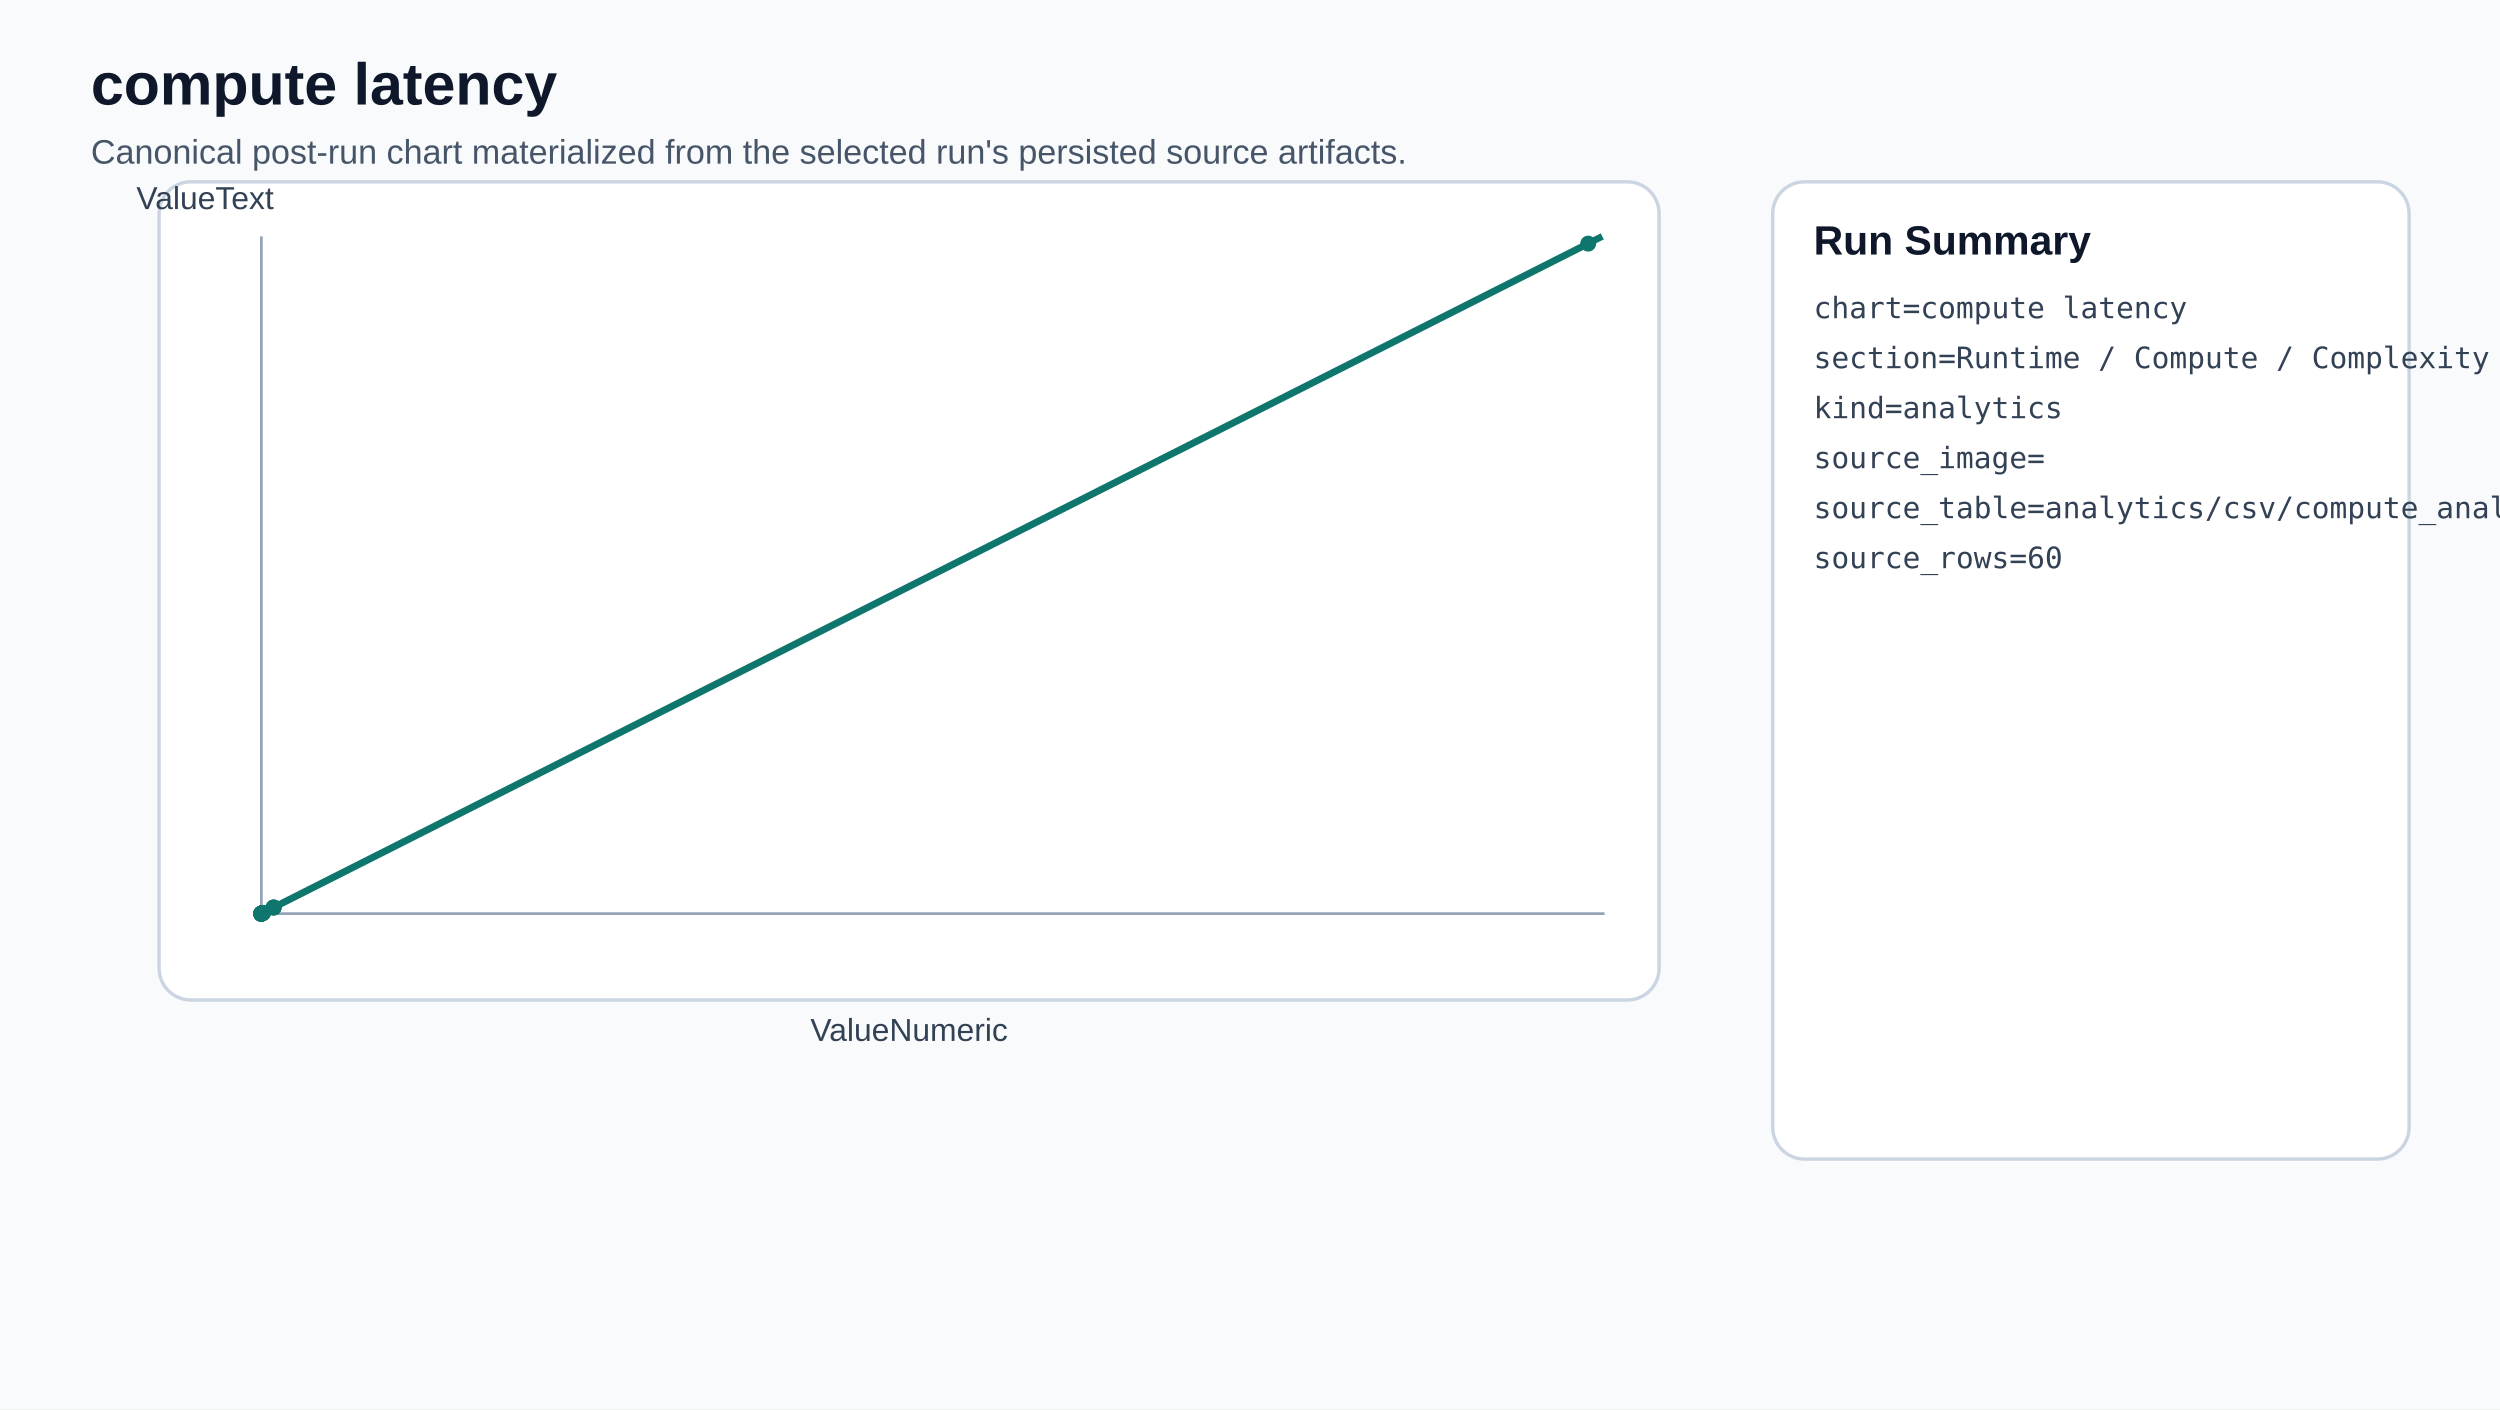
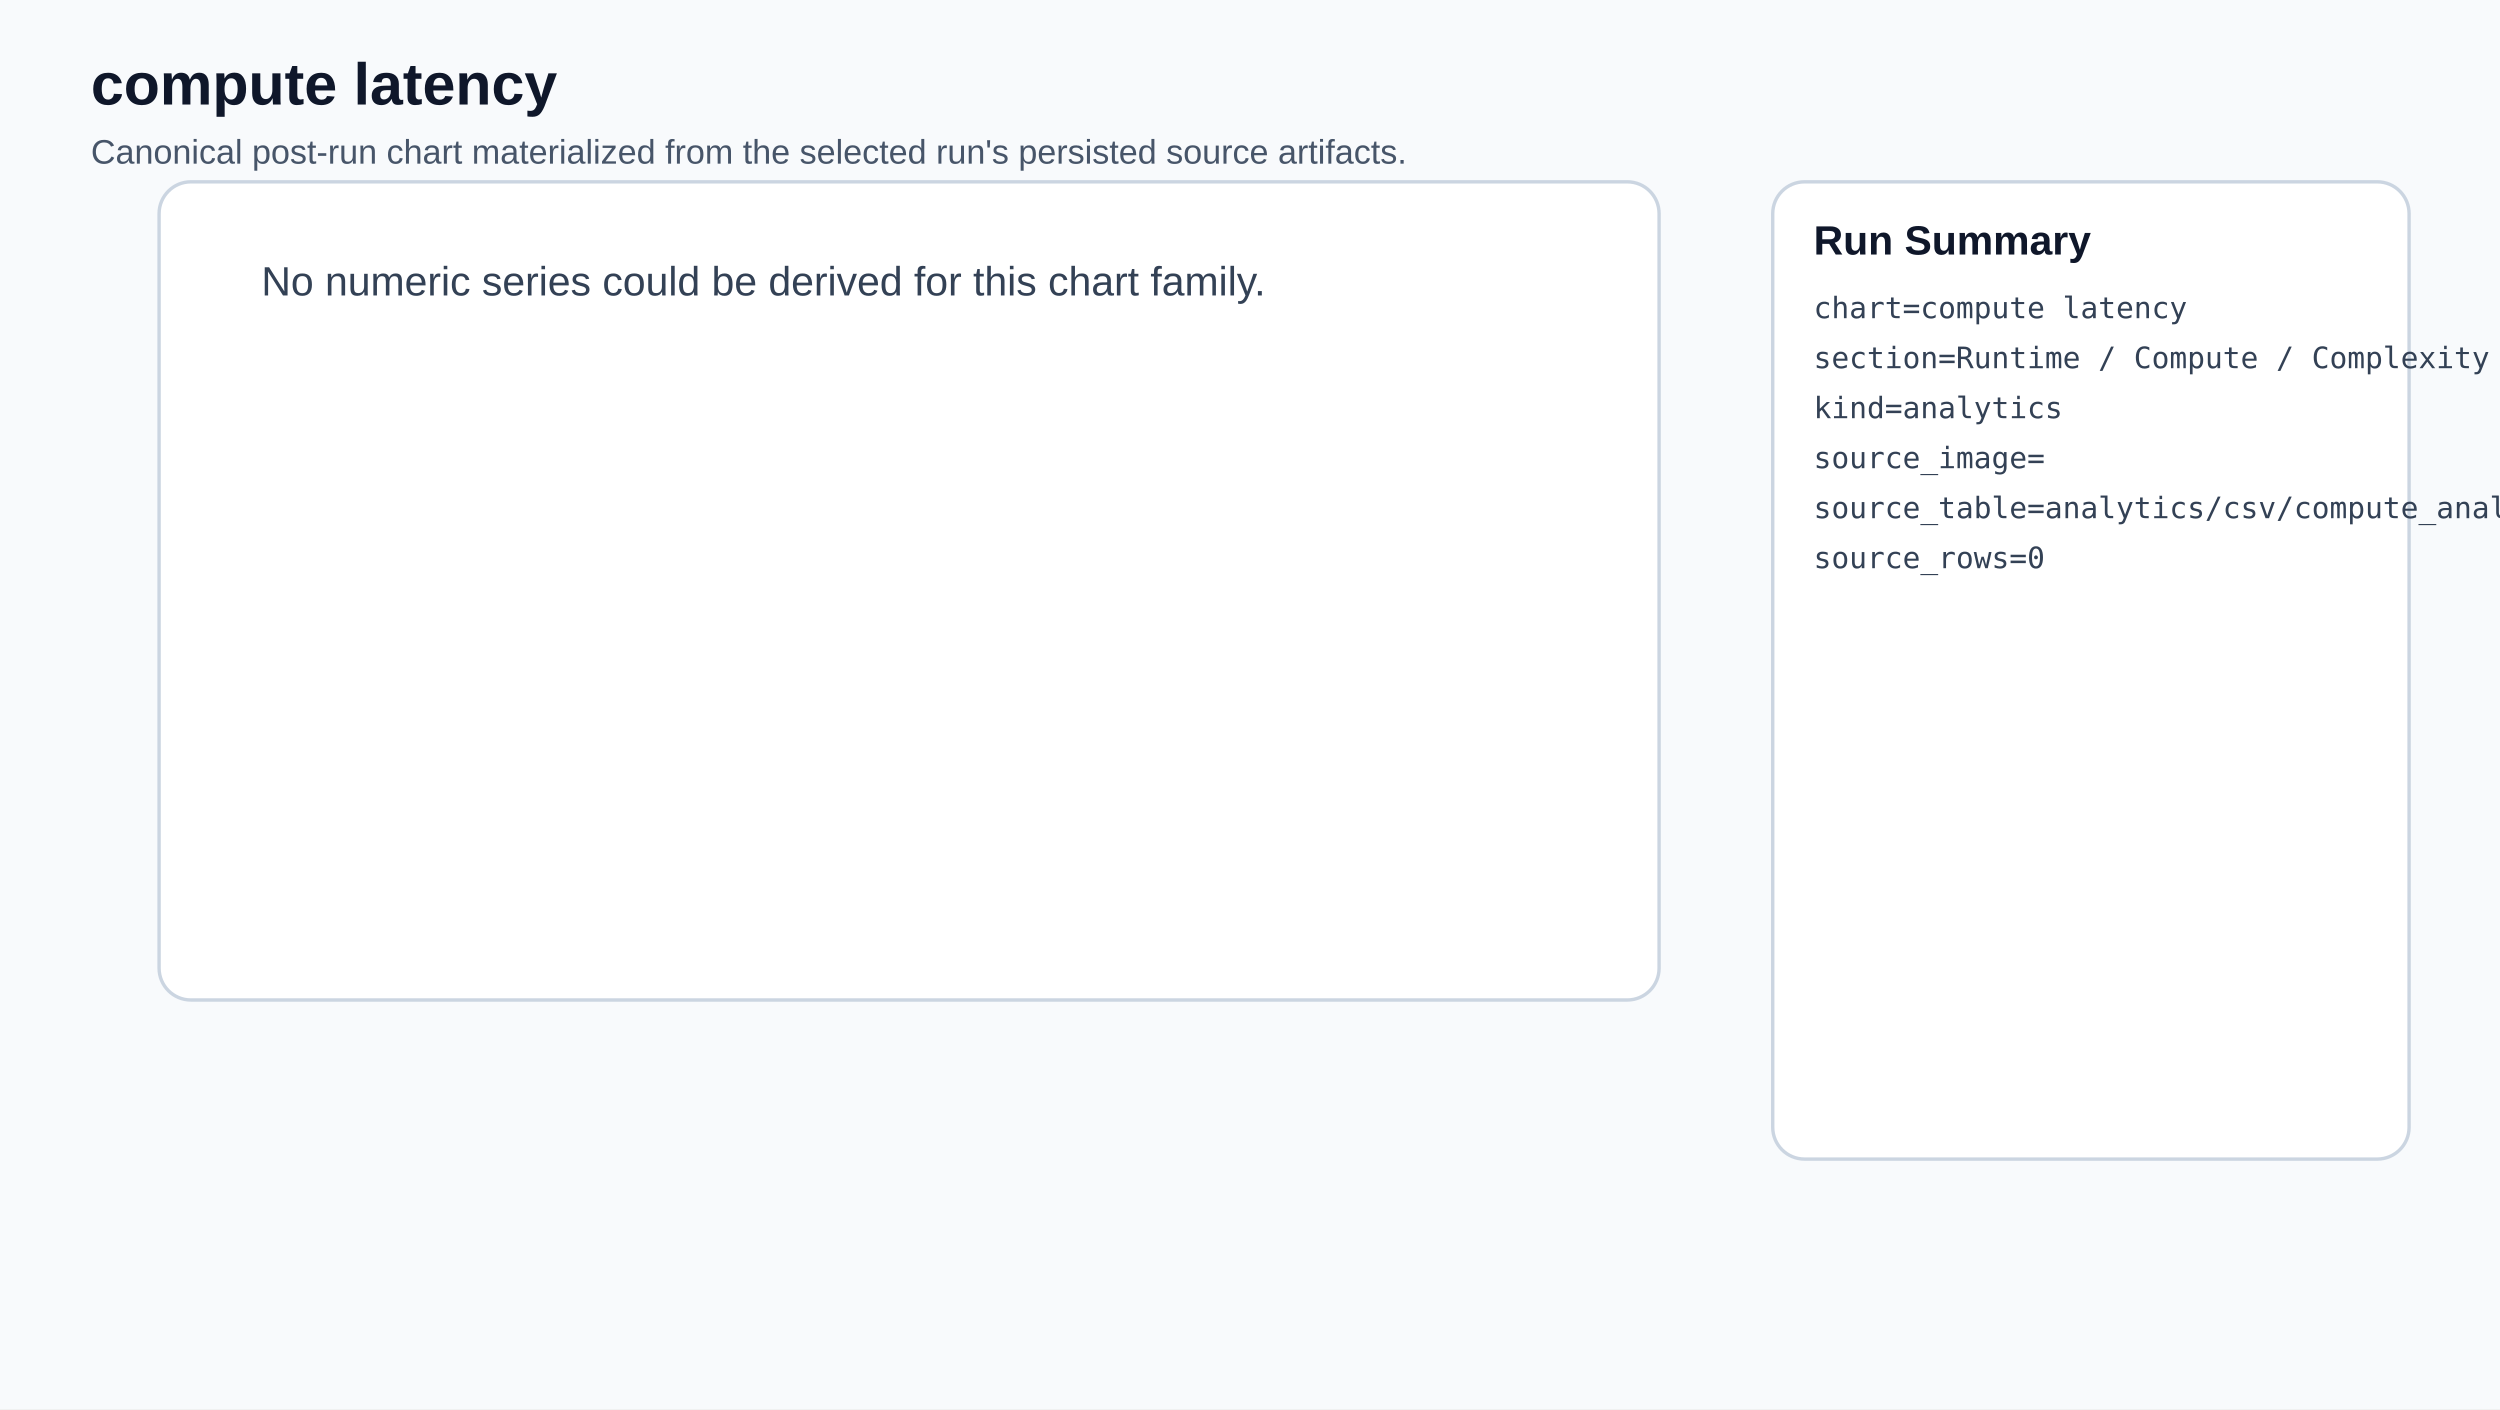
<svg xmlns="http://www.w3.org/2000/svg" width="1100" height="620" viewBox="0 0 1100 620">
  <rect width="100%" height="100%" fill="#f8fafc" />
  <text x="40" y="46" font-family="Segoe UI,Arial,sans-serif" font-size="26" font-weight="700" fill="#0f172a">compute latency</text>
  <text x="40" y="72" font-family="Segoe UI,Arial,sans-serif" font-size="15" fill="#475569">Canonical post-run chart materialized from the selected run's persisted source artifacts.</text>
  <rect x="70" y="80" width="660" height="360" rx="14" fill="#ffffff" stroke="#cbd5e1" stroke-width="1.5" />
-   <line x1="115" y1="402" x2="706" y2="402" stroke="#94a3b8" stroke-width="1.2" />
-   <line x1="115" y1="104" x2="115" y2="402" stroke="#94a3b8" stroke-width="1.2" />
-   <polyline fill="none" stroke="#0f766e" stroke-width="3" points="115.0,402.0 115.0,402.0 115.0,402.0 115.0,402.0 115.0,402.0 115.0,402.0 115.0,402.0 115.0,402.0 115.0,402.0 115.0,402.0 115.0,402.0 115.0,402.0 115.0,402.0 115.0,402.0 115.0,402.0 115.0,402.0 115.0,402.0 115.0,402.0 115.0,402.0 115.0,402.0 115.0,402.0 115.0,402.0 115.0,402.0 115.0,402.0 120.4,399.3 115.0,402.0 115.7,401.7 698.8,107.2 115.1,401.9 705.0,104.0 115.0,402.0 115.0,402.0 115.0,402.0 115.0,402.0 115.0,402.0 115.0,402.0 115.0,402.0 115.0,402.0 120.4,399.3 115.0,402.0 115.7,401.7 698.8,107.2 120.4,399.3 115.0,402.0 115.0,402.0 115.0,402.0 115.7,401.7 115.0,402.0 698.8,107.2 115.0,402.0 115.1,401.9 115.0,402.0 115.0,402.0 115.0,402.0 115.0,402.0 115.0,402.0 115.0,402.0 115.0,402.0 115.0,402.0 115.0,402.0" />
-   <circle cx="115.0" cy="402.0" r="3.5" fill="#0f766e" />
-   <circle cx="115.0" cy="402.0" r="3.5" fill="#0f766e" />
-   <circle cx="115.0" cy="402.0" r="3.5" fill="#0f766e" />
-   <circle cx="115.0" cy="402.0" r="3.5" fill="#0f766e" />
-   <circle cx="115.0" cy="402.0" r="3.5" fill="#0f766e" />
-   <circle cx="115.0" cy="402.0" r="3.5" fill="#0f766e" />
-   <circle cx="115.0" cy="402.0" r="3.5" fill="#0f766e" />
-   <circle cx="115.0" cy="402.0" r="3.5" fill="#0f766e" />
-   <circle cx="115.0" cy="402.0" r="3.5" fill="#0f766e" />
-   <circle cx="115.0" cy="402.0" r="3.5" fill="#0f766e" />
-   <circle cx="115.0" cy="402.0" r="3.5" fill="#0f766e" />
-   <circle cx="115.0" cy="402.0" r="3.5" fill="#0f766e" />
-   <circle cx="120.4" cy="399.3" r="3.5" fill="#0f766e" />
-   <circle cx="115.7" cy="401.7" r="3.5" fill="#0f766e" />
-   <circle cx="115.1" cy="401.9" r="3.5" fill="#0f766e" />
-   <circle cx="115.0" cy="402.0" r="3.5" fill="#0f766e" />
-   <circle cx="115.0" cy="402.0" r="3.5" fill="#0f766e" />
-   <circle cx="115.0" cy="402.0" r="3.5" fill="#0f766e" />
-   <circle cx="115.0" cy="402.0" r="3.5" fill="#0f766e" />
-   <circle cx="120.4" cy="399.3" r="3.5" fill="#0f766e" />
-   <circle cx="115.7" cy="401.7" r="3.5" fill="#0f766e" />
-   <circle cx="120.4" cy="399.3" r="3.5" fill="#0f766e" />
-   <circle cx="115.0" cy="402.0" r="3.5" fill="#0f766e" />
-   <circle cx="115.7" cy="401.7" r="3.5" fill="#0f766e" />
-   <circle cx="698.8" cy="107.2" r="3.5" fill="#0f766e" />
-   <circle cx="115.1" cy="401.9" r="3.5" fill="#0f766e" />
-   <circle cx="115.0" cy="402.0" r="3.5" fill="#0f766e" />
-   <circle cx="115.0" cy="402.0" r="3.5" fill="#0f766e" />
-   <circle cx="115.0" cy="402.0" r="3.5" fill="#0f766e" />
-   <circle cx="115.0" cy="402.0" r="3.5" fill="#0f766e" />
-   <text x="400.0" y="458" text-anchor="middle" font-family="Segoe UI,Arial,sans-serif" font-size="14" fill="#334155">ValueNumeric</text>
-   <text x="60" y="92" font-family="Segoe UI,Arial,sans-serif" font-size="14" fill="#334155">ValueText</text>
+   <text x="115" y="130" font-family="Segoe UI,Arial,sans-serif" font-size="18" fill="#334155">No numeric series could be derived for this chart family.</text>
  <rect x="780" y="80" width="280" height="430" rx="14" fill="#ffffff" stroke="#cbd5e1" stroke-width="1.5" />
  <text x="798" y="112" font-family="Segoe UI,Arial,sans-serif" font-size="18" font-weight="700" fill="#0f172a">Run Summary</text>
  <text x="798" y="140" font-family="Consolas,Segoe UI Mono,monospace" font-size="13" fill="#334155">chart=compute latency</text>
  <text x="798" y="162" font-family="Consolas,Segoe UI Mono,monospace" font-size="13" fill="#334155">section=Runtime / Compute / Complexity / Parallelism Analytics</text>
  <text x="798" y="184" font-family="Consolas,Segoe UI Mono,monospace" font-size="13" fill="#334155">kind=analytics</text>
  <text x="798" y="206" font-family="Consolas,Segoe UI Mono,monospace" font-size="13" fill="#334155">source_image=</text>
  <text x="798" y="228" font-family="Consolas,Segoe UI Mono,monospace" font-size="13" fill="#334155">source_table=analytics/csv/compute_analytics.csv</text>
-   <text x="798" y="250" font-family="Consolas,Segoe UI Mono,monospace" font-size="13" fill="#334155">source_rows=60</text>
+   <text x="798" y="250" font-family="Consolas,Segoe UI Mono,monospace" font-size="13" fill="#334155">source_rows=0</text>
</svg>
